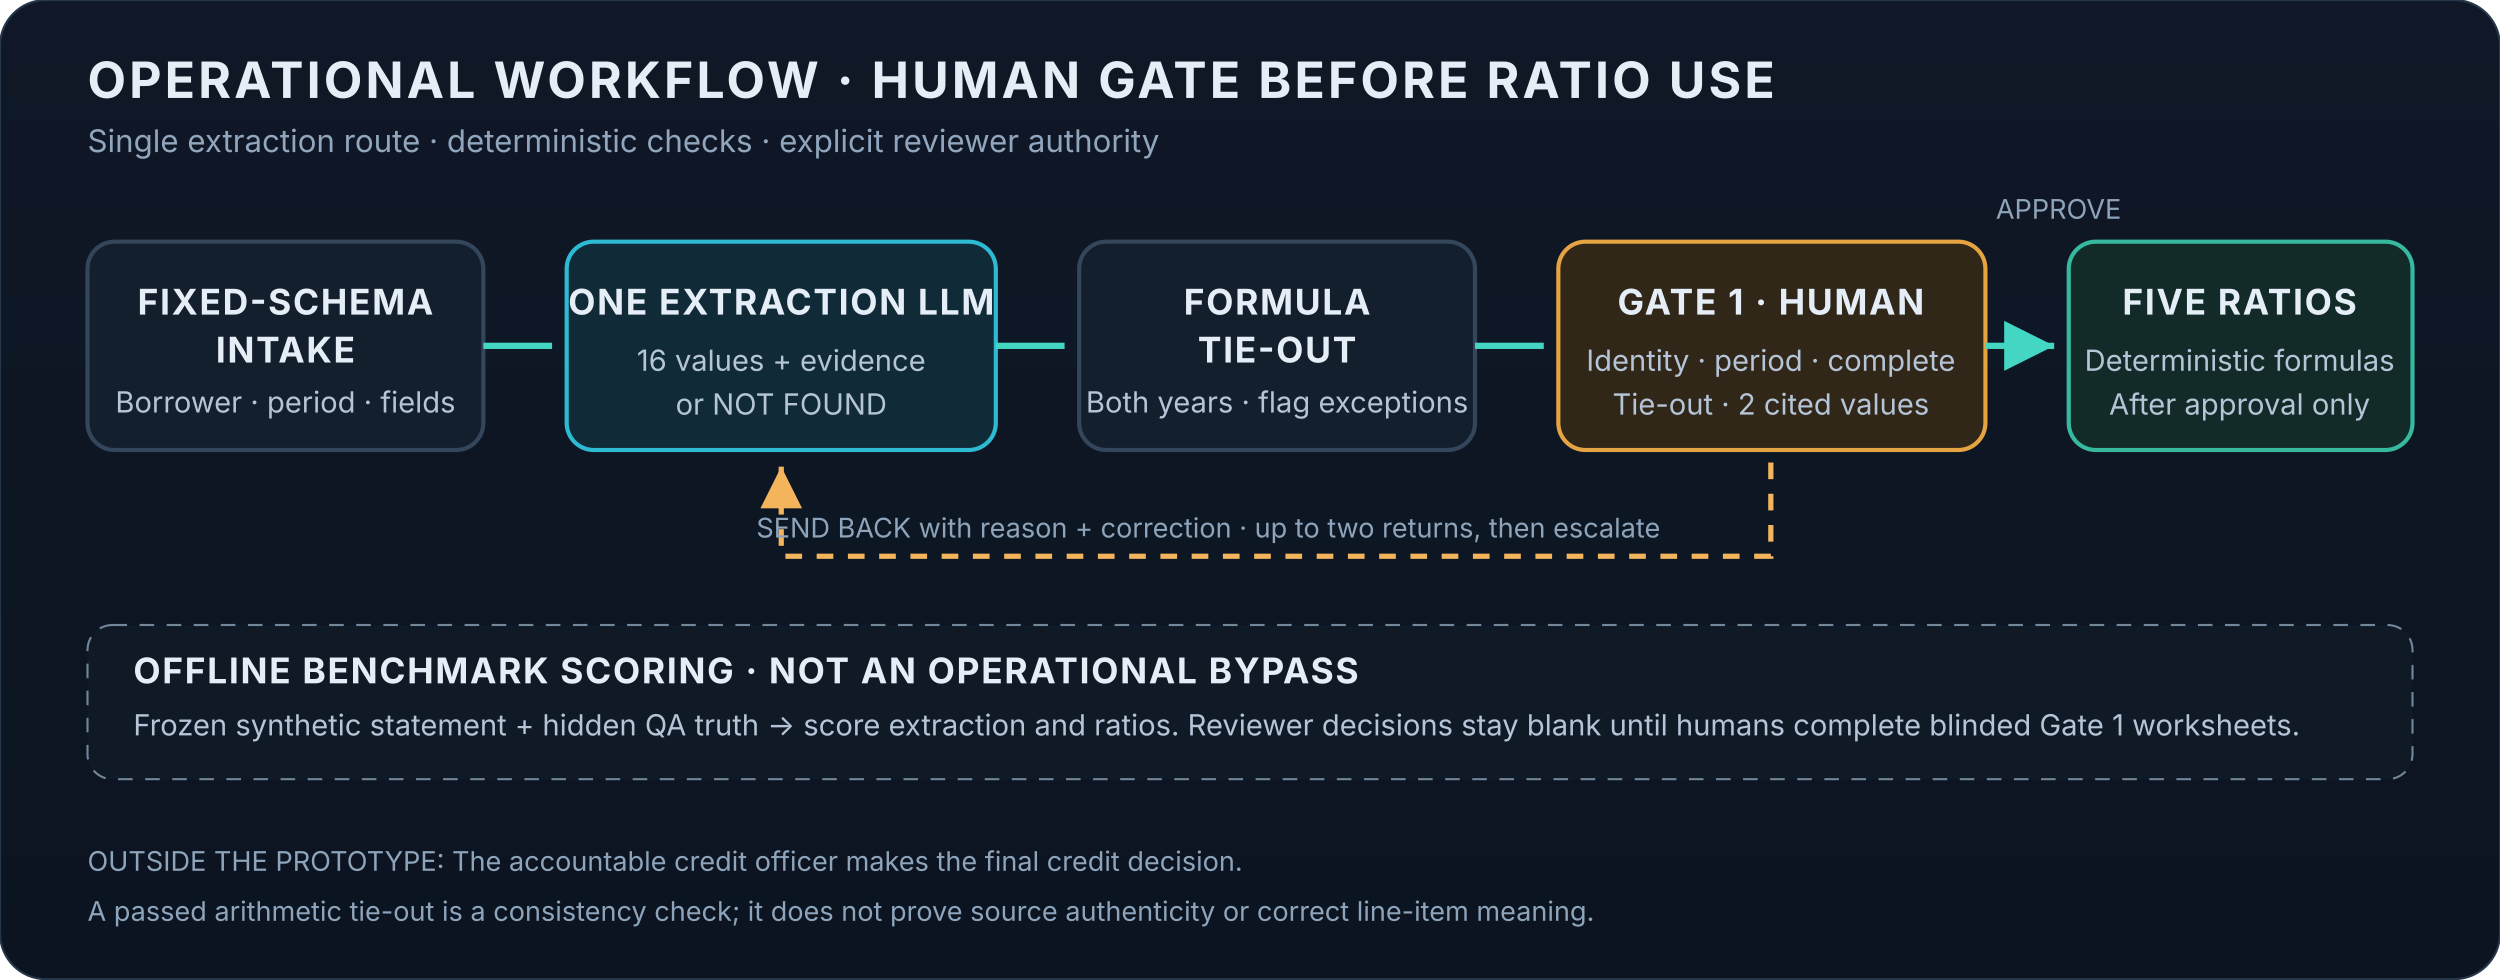
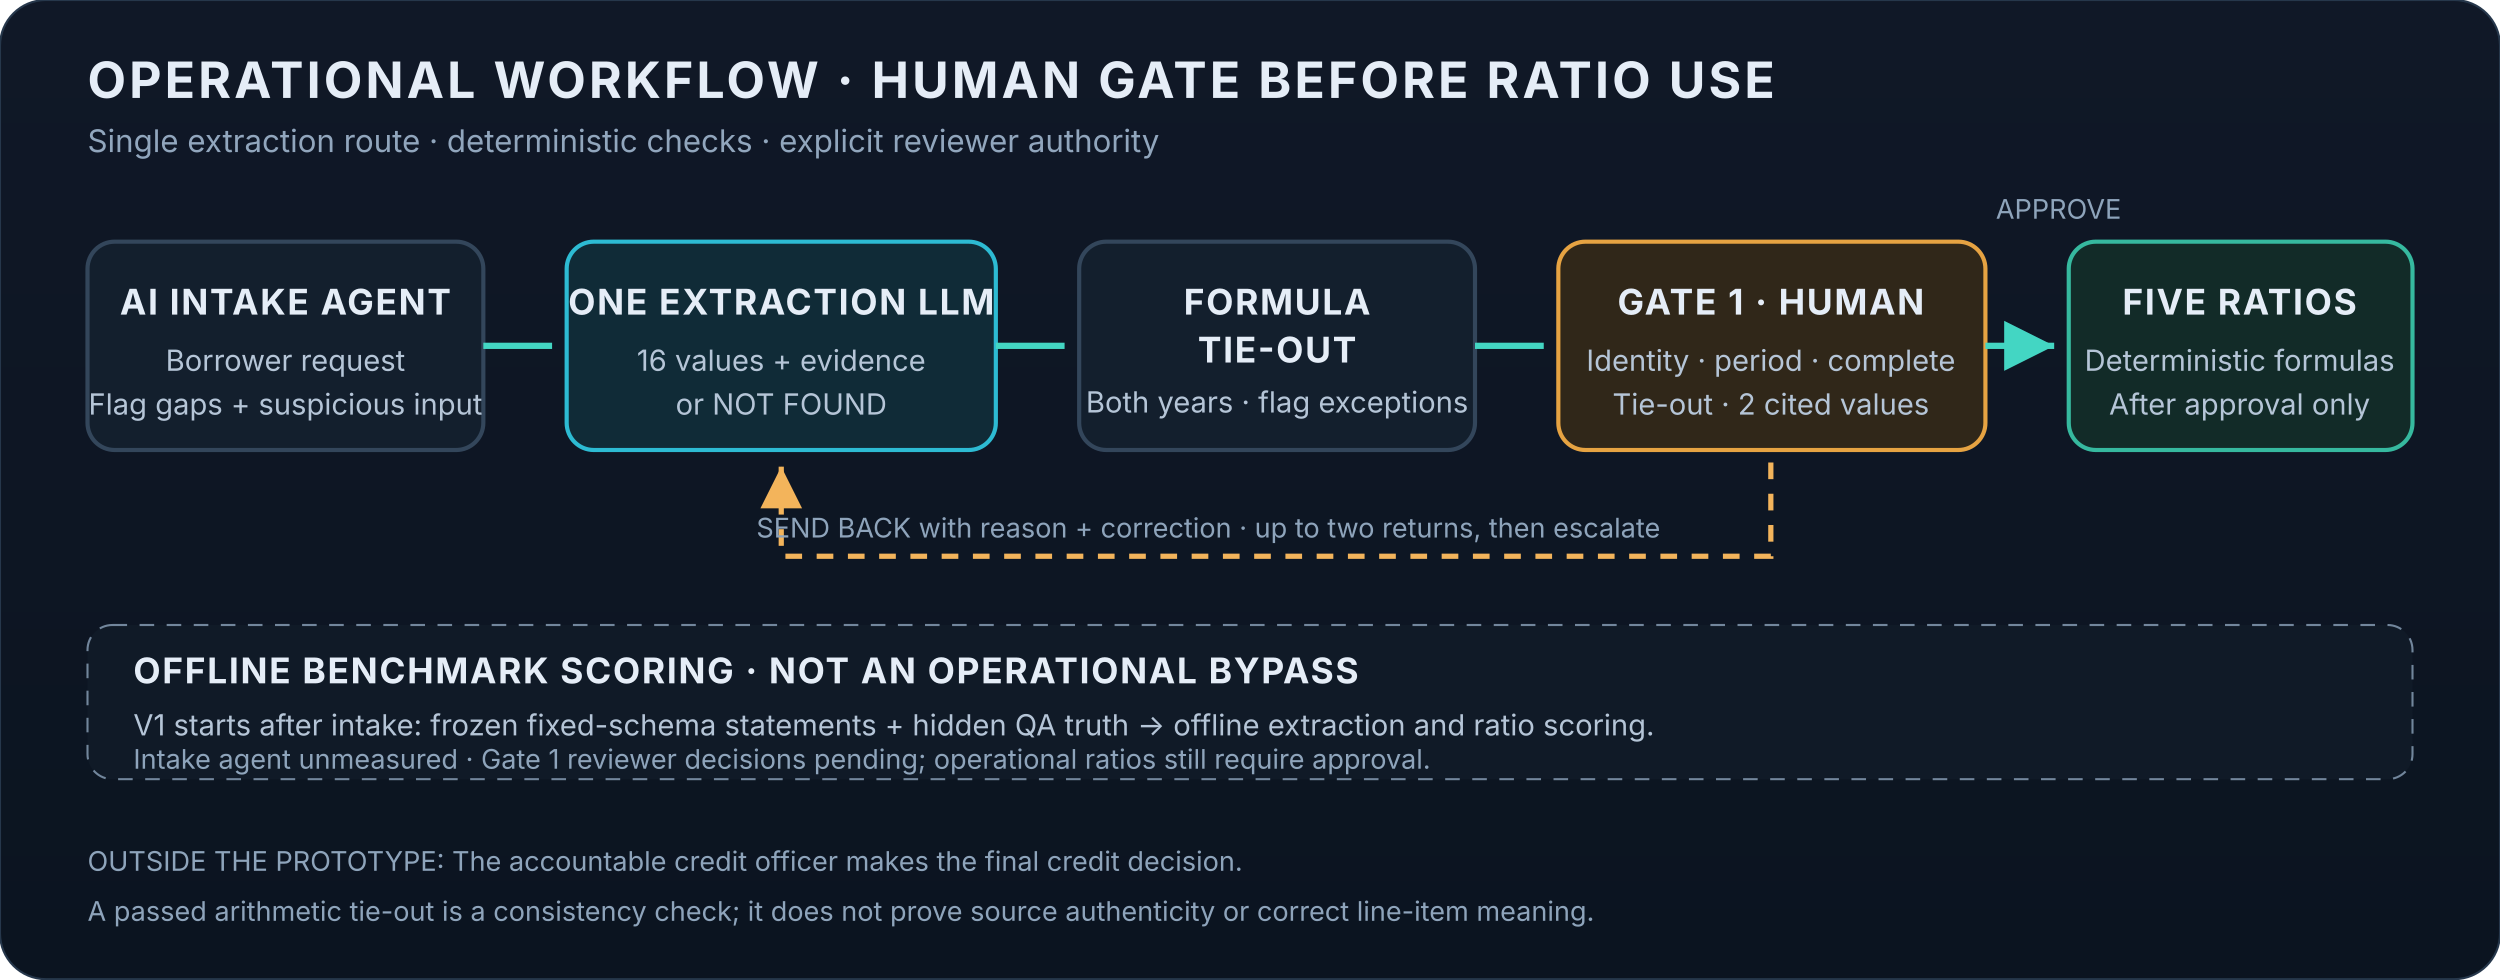
<svg xmlns="http://www.w3.org/2000/svg" viewBox="0 0 1200 470" role="img" aria-labelledby="title desc">
  <defs>
    <linearGradient id="bg" x2="0" y2="1">
      <stop stop-color="#101827" />
      <stop offset="1" stop-color="#0b1420" />
    </linearGradient>
    <marker id="arrow" markerWidth="10" markerHeight="8" refX="8" refY="4" orient="auto">
      <path d="M0 0L8 4 0 8z" fill="#43d6c3" />
    </marker>
    <marker id="back" markerWidth="10" markerHeight="8" refX="8" refY="4" orient="auto">
      <path d="M0 0L8 4 0 8z" fill="#f3b45b" />
    </marker>
    <style>
      text{font-family:Inter,Segoe UI,Arial,sans-serif;fill:#e5edf7}.title{font-size:24px;font-weight:750;letter-spacing:1.5px}.sub{font-size:15px;fill:#91a6bd}.box{fill:#131f2d;stroke:#33465b;stroke-width:2}.model{fill:#102b37;stroke:#2dbbd3}.human{fill:#302719;stroke:#e6a342}.calc{fill:#122b28;stroke:#36b99f}.stage{font-size:17px;font-weight:750;letter-spacing:.8px}.body{font-size:14px;fill:#b5c5d7}.small{font-size:13px;fill:#8ea4bb}.arrow{stroke:#43d6c3;stroke-width:3;fill:none;marker-end:url(#arrow)}.backline{stroke:#f3b45b;stroke-width:2.5;stroke-dasharray:8 7;fill:none;marker-end:url(#back)}
    </style>
  </defs>
  <rect x="0" y="0" width="1200" height="470" rx="22" fill="url(#bg)" stroke="#26374b" />
  <text x="42" y="47" class="title">OPERATIONAL WORKFLOW · HUMAN GATE BEFORE RATIO USE</text>
  <text x="42" y="73" class="sub">Single extraction route · deterministic checks · explicit reviewer authority</text>
  <g>
    <rect class="box" x="42" y="116" width="190" height="100" rx="13" />
-     <text x="137" y="151" text-anchor="middle" class="stage">FIXED-SCHEMA</text>
-     <text x="137" y="174" text-anchor="middle" class="stage">INTAKE</text>
-     <text x="137" y="198" text-anchor="middle" class="body">Borrower · period · fields</text>
+     <text x="137" y="151" text-anchor="middle" class="stage">AI INTAKE AGENT</text>
+     <text x="137" y="178" text-anchor="middle" class="body">Borrower request</text>
+     <text x="137" y="199" text-anchor="middle" class="body">Flag gaps + suspicious input</text>
    <rect class="box model" x="272" y="116" width="206" height="100" rx="13" />
    <text x="375" y="151" text-anchor="middle" class="stage">ONE EXTRACTION LLM</text>
    <text x="375" y="178" text-anchor="middle" class="body">16 values + evidence</text>
    <text x="375" y="199" text-anchor="middle" class="body">or NOT FOUND</text>
    <rect class="box" x="518" y="116" width="190" height="100" rx="13" />
    <text x="613" y="151" text-anchor="middle" class="stage">FORMULA</text>
    <text x="613" y="174" text-anchor="middle" class="stage">TIE-OUT</text>
    <text x="613" y="198" text-anchor="middle" class="body">Both years · flag exceptions</text>
    <rect class="box human" x="748" y="116" width="205" height="100" rx="13" />
    <text x="850" y="151" text-anchor="middle" class="stage">GATE 1 · HUMAN</text>
    <text x="850" y="178" text-anchor="middle" class="body">Identity · period · complete</text>
    <text x="850" y="199" text-anchor="middle" class="body">Tie-out · 2 cited values</text>
    <rect class="box calc" x="993" y="116" width="165" height="100" rx="13" />
    <text x="1075" y="151" text-anchor="middle" class="stage">FIVE RATIOS</text>
    <text x="1075" y="178" text-anchor="middle" class="body">Deterministic formulas</text>
    <text x="1075" y="199" text-anchor="middle" class="body">After approval only</text>
  </g>
  <path class="arrow" d="M232 166H265M478 166H511M708 166H741M953 166H986" />
  <text x="958" y="105" class="small" fill="#43d6c3">APPROVE</text>
  <path class="backline" d="M850 222V267H375V224" />
  <text x="580" y="258" text-anchor="middle" class="small" fill="#f3b45b">SEND BACK with reason + correction · up to two returns, then escalate</text>
  <rect x="42" y="300" width="1116" height="74" rx="12" fill="#101a27" stroke="#72869c" stroke-dasharray="7 6" />
  <text x="64" y="328" class="stage" fill="#9fb0c2">OFFLINE BENCHMARK SCORING · NOT AN OPERATIONAL BYPASS</text>
-   <text x="64" y="353" class="body">Frozen synthetic statement + hidden QA truth → score extraction and ratios. Reviewer decisions stay blank until humans complete blinded Gate 1 worksheets.</text>
+   <text x="64" y="353" class="body">V1 starts after intake: frozen fixed-schema statements + hidden QA truth → offline extraction and ratio scoring.</text>
+   <text x="64" y="369" class="small">Intake agent unmeasured · Gate 1 reviewer decisions pending; operational ratios still require approval.</text>
  <text x="42" y="418" class="small">OUTSIDE THE PROTOTYPE: The accountable credit officer makes the final credit decision.</text>
  <text x="42" y="442" class="small">A passed arithmetic tie-out is a consistency check; it does not prove source authenticity or correct line-item meaning.</text>
</svg>
